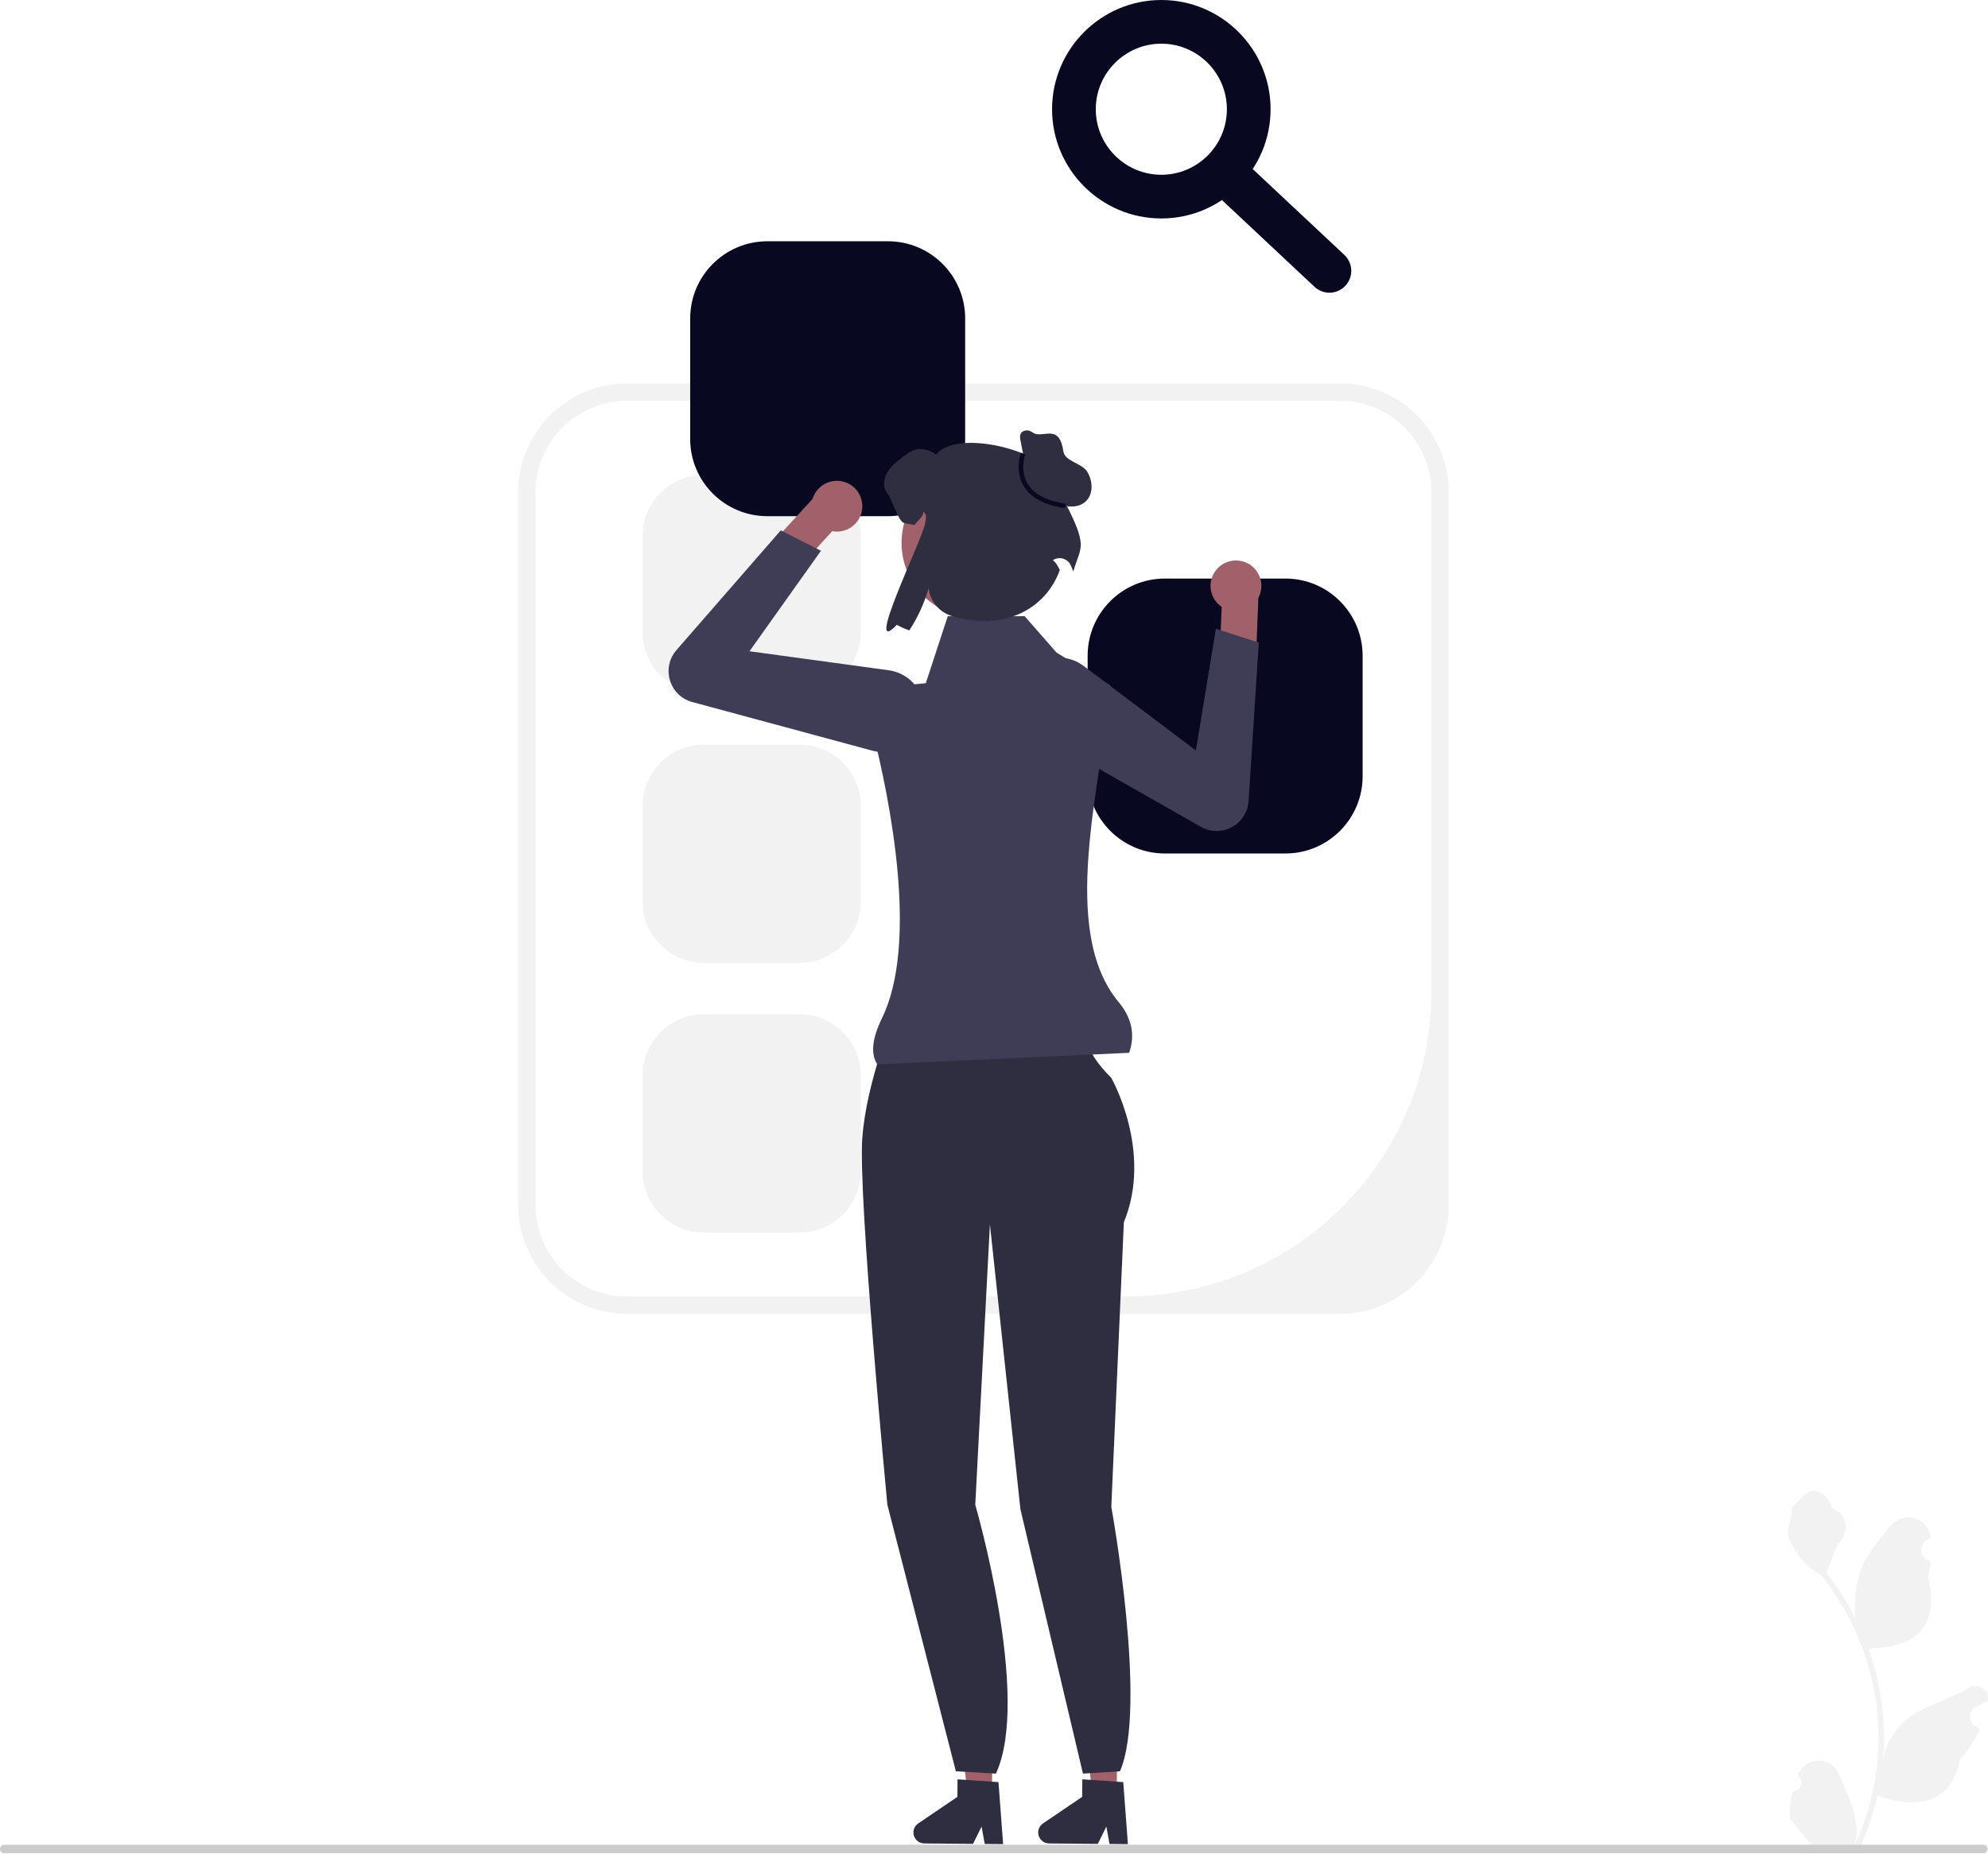
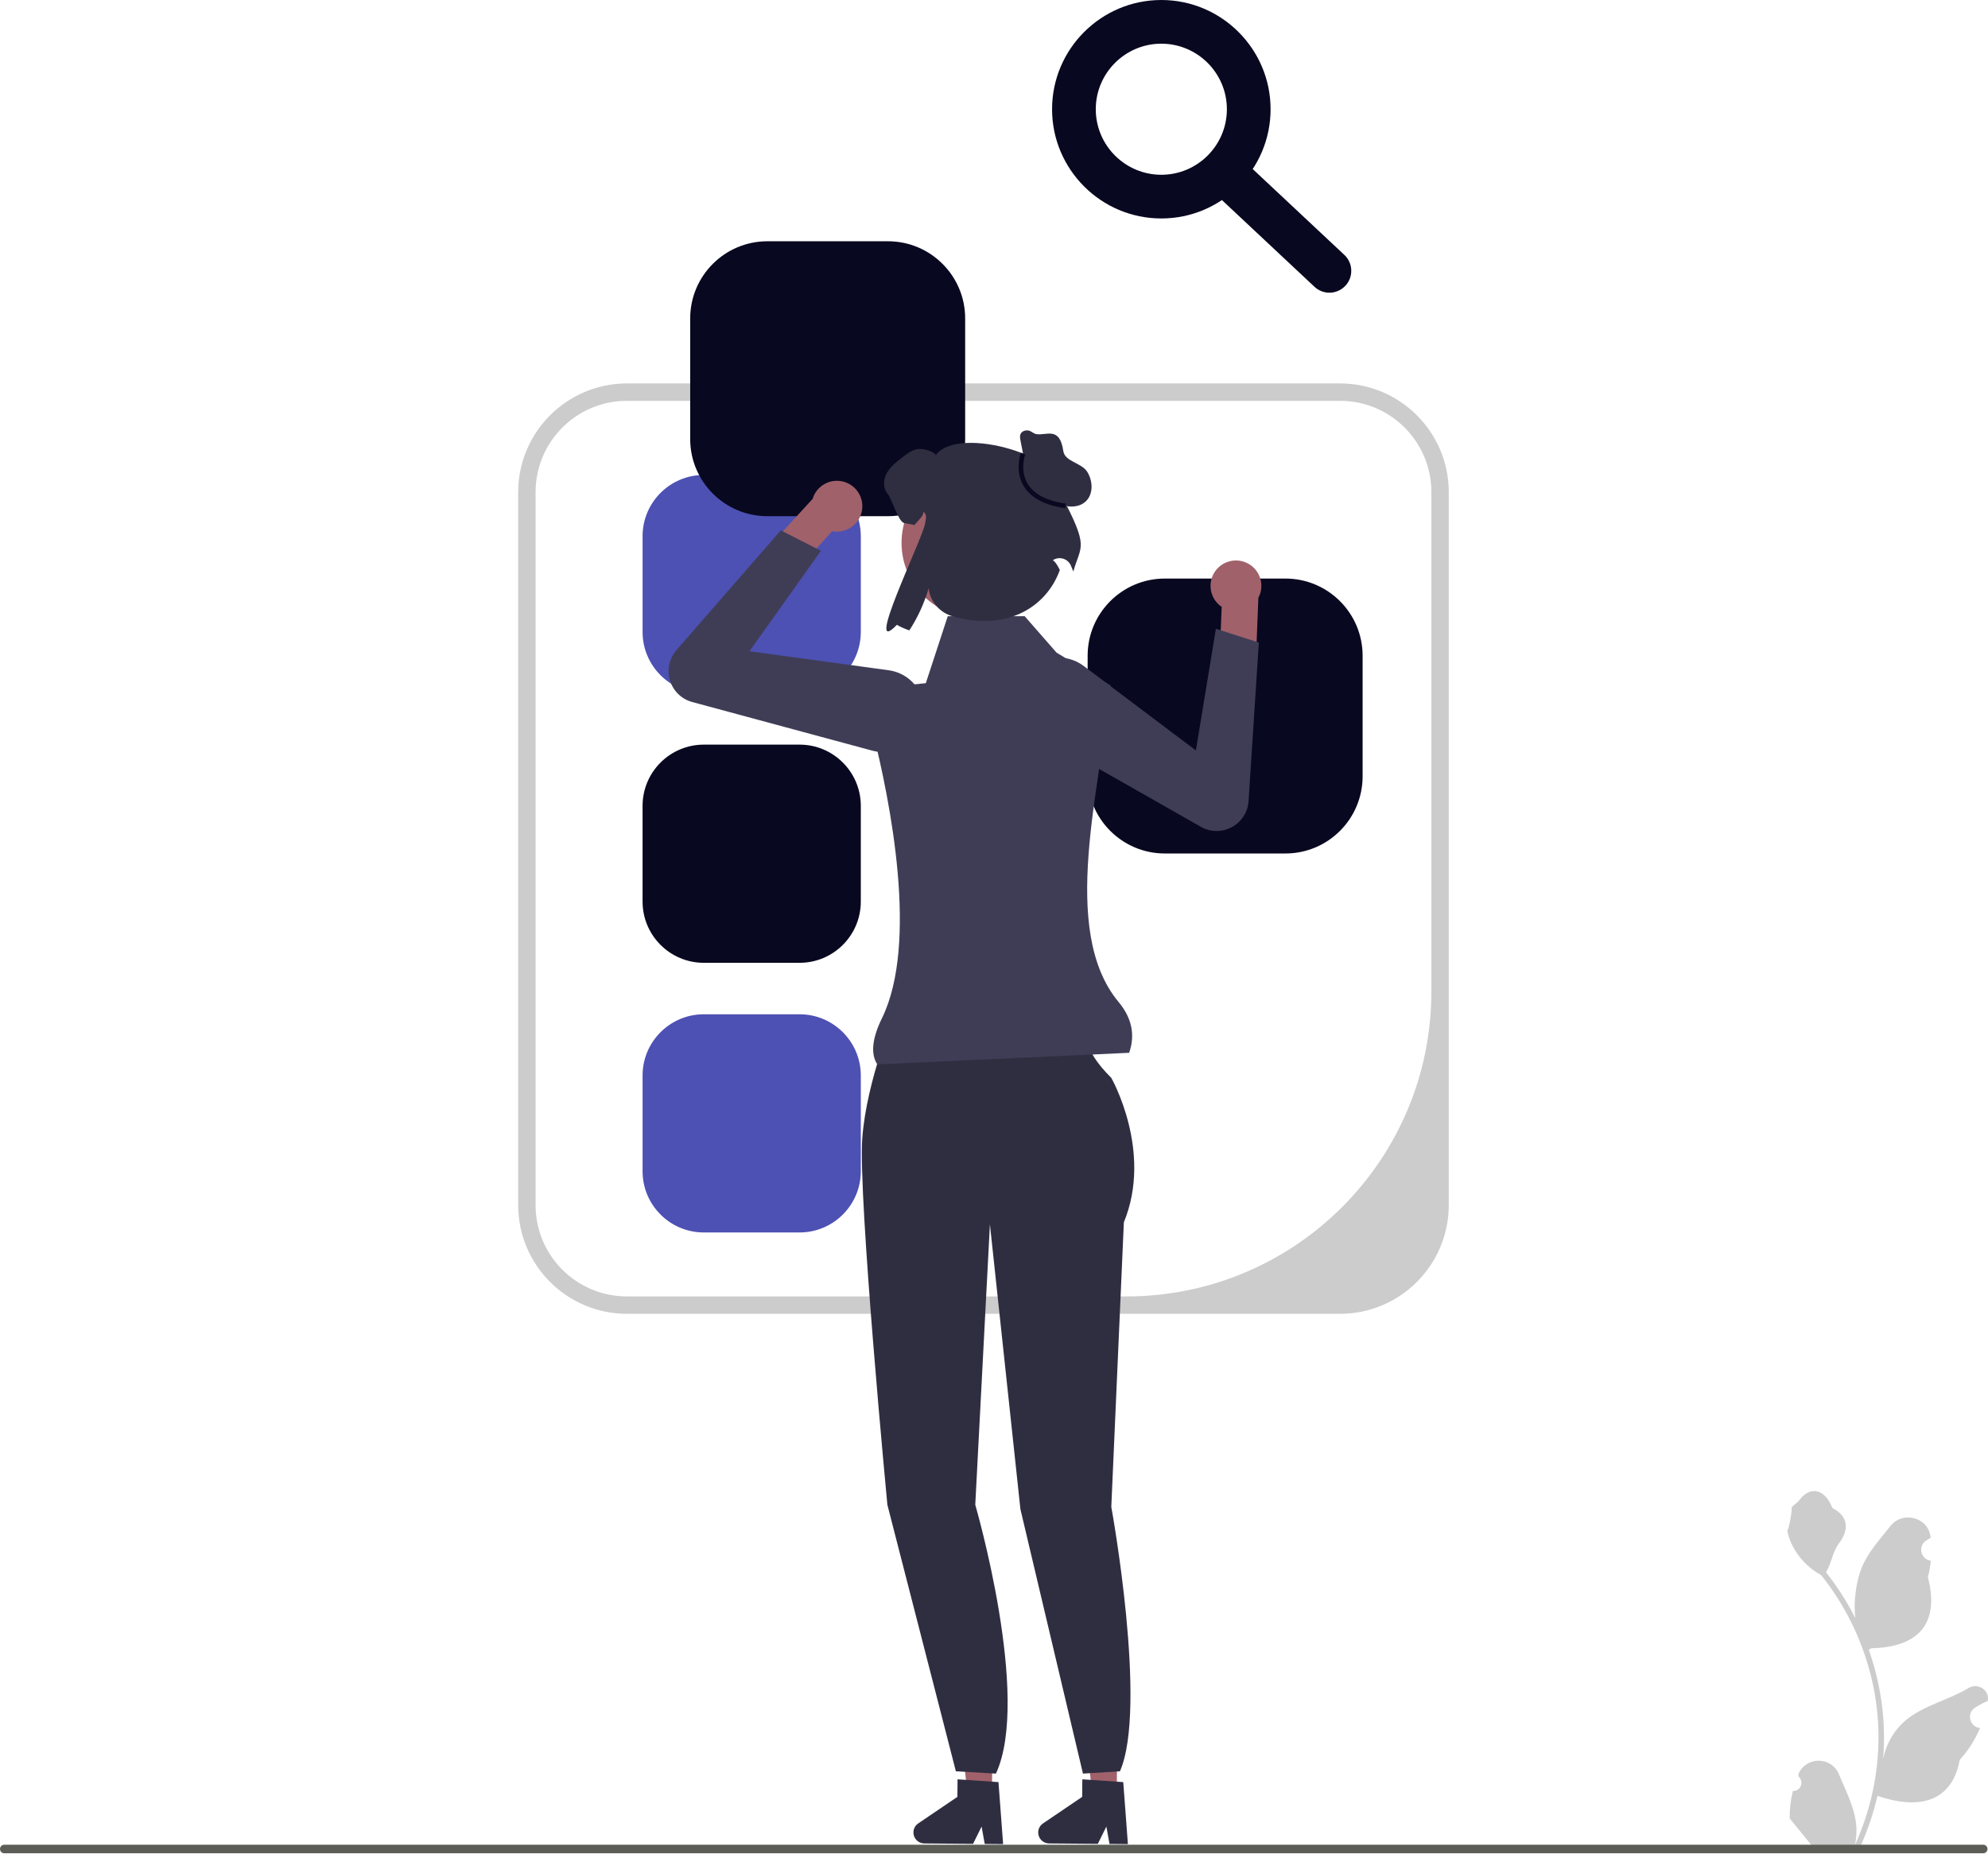
<svg xmlns="http://www.w3.org/2000/svg" width="552.81" height="515.459" viewBox="0 0 552.81 515.459">
-   <path d="M372.633,365.415H174.325c-16.669,0-30.23-13.561-30.23-30.23V136.877c0-16.669,13.561-30.23,30.23-30.23h198.308c16.669,0,30.23,13.561,30.23,30.23v198.308c0,16.669-13.561,30.23-30.23,30.23ZM174.325,111.484c-14.024,0-25.393,11.369-25.393,25.393v198.308c0,14.024,11.369,25.393,25.393,25.393h138.91c46.829,0,84.791-37.962,84.791-84.791V136.877c0-14.024-11.369-25.393-25.393-25.393H174.325Z" fill="#f2f2f2" />
-   <path d="M195.704,132.106c-9.386,0-17.021,7.635-17.021,17.021v26.642c0,9.386,7.635,17.021,17.021,17.021h26.642c9.386,0,17.021-7.635,17.021-17.021v-26.642c0-9.386-7.635-17.021-17.021-17.021h-26.642Z" fill="#f2f2f2" />
-   <path d="M195.704,207.106c-9.386,0-17.021,7.635-17.021,17.021v26.642c0,9.386,7.635,17.021,17.021,17.021h26.642c9.386,0,17.021-7.635,17.021-17.021v-26.642c0-9.386-7.635-17.021-17.021-17.021h-26.642Z" fill="#f2f2f2" />
-   <path d="M195.704,282.106c-9.386,0-17.021,7.635-17.021,17.021v26.642c0,9.386,7.635,17.021,17.021,17.021h26.642c9.386,0,17.021-7.635,17.021-17.021v-26.642c0-9.386-7.635-17.021-17.021-17.021h-26.642Z" fill="#f2f2f2" />
+   <path d="M372.633,365.415H174.325c-16.669,0-30.23-13.561-30.23-30.23V136.877c0-16.669,13.561-30.23,30.23-30.23h198.308c16.669,0,30.23,13.561,30.23,30.23v198.308c0,16.669-13.561,30.23-30.23,30.23ZM174.325,111.484c-14.024,0-25.393,11.369-25.393,25.393v198.308c0,14.024,11.369,25.393,25.393,25.393h138.91c46.829,0,84.791-37.962,84.791-84.791V136.877c0-14.024-11.369-25.393-25.393-25.393H174.325Z" fill="#ccc" />
+   <path d="M195.704,132.106c-9.386,0-17.021,7.635-17.021,17.021v26.642c0,9.386,7.635,17.021,17.021,17.021h26.642c9.386,0,17.021-7.635,17.021-17.021v-26.642c0-9.386-7.635-17.021-17.021-17.021h-26.642Z" fill="#4D51B3" />
+   <path d="M195.704,207.106c-9.386,0-17.021,7.635-17.021,17.021v26.642c0,9.386,7.635,17.021,17.021,17.021h26.642c9.386,0,17.021-7.635,17.021-17.021v-26.642c0-9.386-7.635-17.021-17.021-17.021h-26.642Z" fill="#080820" />
+   <path d="M195.704,282.106c-9.386,0-17.021,7.635-17.021,17.021v26.642c0,9.386,7.635,17.021,17.021,17.021h26.642c9.386,0,17.021-7.635,17.021-17.021v-26.642c0-9.386-7.635-17.021-17.021-17.021h-26.642Z" fill="#4D51B3" />
  <g>
    <path d="M213.371,67.106c-11.826,0-21.447,9.621-21.447,21.447v33.569c0,11.826,9.621,21.447,21.447,21.447h33.569c11.826,0,21.447-9.621,21.447-21.447v-33.569c0-11.826-9.621-21.447-21.447-21.447h-33.569Z" fill="#080820" />
    <path d="M323.89,160.919c-11.826,0-21.447,9.621-21.447,21.447v33.569c0,11.826,9.621,21.447,21.447,21.447h33.569c11.826,0,21.447-9.621,21.447-21.447v-33.569c0-11.826-9.621-21.447-21.447-21.447h-33.569Z" fill="#080820" />
    <g>
      <polygon points="275.842 498.808 269.023 498.75 266.004 471.833 276.069 471.917 275.842 498.808" fill="#a0616a" />
      <path d="M253.998,509.652c-.015,1.679,1.338,3.06,3.023,3.076l13.559,.113,2.374-4.811,.872,4.836,5.116,.046-1.292-17.248-1.78-.118-7.26-.5-2.342-.157-.041,4.88-10.892,7.388c-.829,.563-1.328,1.495-1.336,2.496Z" fill="#2f2e41" />
    </g>
    <g>
      <polygon points="310.54 498.808 303.72 498.75 300.702 471.833 310.767 471.917 310.54 498.808" fill="#a0616a" />
      <path d="M288.696,509.652c-.015,1.679,1.338,3.06,3.023,3.076l13.559,.113,2.374-4.811,.872,4.836,5.116,.046-1.292-17.248-1.78-.118-7.26-.5-2.342-.157-.041,4.88-10.892,7.388c-.829,.563-1.328,1.495-1.336,2.496Z" fill="#2f2e41" />
    </g>
    <path d="M249.081,281.178l27.643,.873,26.189,5.82s-2.619,3.201,6.111,11.93c0,0,11.639,20.369,3.492,40.156l-3.492,79.148s10.181,55.794,2.402,73.551l-10.281,.643-17.396-73.55-8.479-79.209-4.074,77.984s15.585,53.527,5.744,74.776l-11.135-.643-19.052-74.133s-8.148-85.549-6.984-101.844c1.164-16.295,9.311-35.5,9.311-35.5Z" fill="#2f2e41" />
    <g>
      <path d="M341.914,156.113c-3.779,.978-6.049,4.835-5.071,8.614,.448,1.732,1.505,3.14,2.877,4.071l-0,.01-.536,12.985,9.937,4.598,.793-19.981-.069,.002c.862-1.535,1.159-3.389,.683-5.228-.978-3.779-4.835-6.049-8.614-5.071Z" fill="#a0616a" />
      <path d="M286.378,202.455c-2.087-2.069-3.298-4.874-3.344-7.925-.061-4.092,1.99-7.807,5.486-9.935,4.026-2.452,9.06-2.204,12.825,.631l31.203,23.494,5.56-33.844,11.937,3.843-2.848,44.07c-.199,3.083-1.942,5.798-4.661,7.264-2.719,1.466-5.945,1.429-8.63-.098l-45.093-25.655c-.906-.515-1.722-1.137-2.435-1.844Z" fill="#3f3d56" />
    </g>
    <g>
      <path d="M238.799,137.182c1.995,3.355,.892,7.693-2.464,9.687-1.538,.914-3.28,1.171-4.91,.865l-.007,.007-8.761,9.599-10.294-3.73,13.505-14.748,.048,.05c.469-1.697,1.563-3.223,3.196-4.194,3.355-1.995,7.693-.892,9.687,2.464Z" fill="#a0616a" />
      <path d="M242.584,208.787l-50.085-13.529c-2.982-.806-5.299-3.051-6.198-6.006-.899-2.955-.224-6.111,1.805-8.44l29.005-33.301,11.182,5.675-19.88,27.949,38.699,5.285c4.67,.638,8.419,4.006,9.552,8.581,.984,3.973-.175,8.054-3.099,10.918-2.18,2.134-5.015,3.274-7.954,3.274-1.004,0-2.021-.133-3.027-.405Z" fill="#3f3d56" />
    </g>
    <path d="M313.989,292.822l-70.038,3.213c-1.924-2.921-1.403-7.313,1.291-12.814,10.171-20.767,2.447-60.055-2.75-80.512-1.458-5.74,2.456-11.446,8.349-12.035l6.604-.66,6.104-18.634h21.379l8.869,10.133,15.052,9.144c-2.74,28.221-14.414,68.071,2.217,88.055,3.637,4.371,4.669,9.097,2.923,14.111Z" fill="#3f3d56" />
    <circle cx="271.519" cy="150.987" r="20.824" fill="#a0616a" />
    <path d="M295.082,137.658c2.897-10.563-28.679-19.621-34.815-11.114-.853-1.209-4.007-1.944-5.453-1.573-1.447,.371-2.664,1.298-3.851,2.196-1.632,1.254-3.324,2.552-4.326,4.355-1.009,1.796-1.165,4.244,.193,5.802,1.076,1.239,2.966,7.823,4.584,8.15,1.128,.23,2.077,.415,2.894,.549,.727-1.061,2.581-2.394,2.448-3.677,1.098,.727,.697,2.006,.476,3.314-.737,4.354-17.346,38.055-7.833,28.124,.942,.556,2.107,1.076,3.45,1.551,2.278-3.435,4.147-7.486,5.379-11.723l.009,.078c.424,3.682,3.115,6.703,6.674,7.734,14.279,4.137,25.83-1.933,29.803-12.88-1.455-2.953-2.088-2.632-1.958-2.72,1.816-1.224,4.311-.423,5.092,1.622,.23,.603,.439,1.118,.62,1.506,2.07-7.405,4.532-6.336-3.385-21.294Z" fill="#2f2e41" />
    <path d="M285.231,129.994l-1.459-7.457c-.123-.627-.239-1.307,.044-1.88,.363-.736,1.297-1.041,2.109-.924,.812,.117,1.42,.859,2.228,1.002,2.81,.497,6.524-2.279,7.531,4.742,.42,2.927,5.091,3.237,6.651,5.749,1.56,2.512,1.751,6.139-.377,8.191-1.7,1.639-4.431,1.828-6.639,.991-2.208-.837-3.981-2.529-5.529-4.312s-2.95-3.714-4.736-5.259" fill="#2f2e41" />
    <path d="M296.195,141.336c-5.698-.796-9.582-2.868-11.544-6.159-2.568-4.307-.848-9.05-.773-9.25l1.204,.448c-.016,.044-1.576,4.385,.68,8.156,1.755,2.933,5.325,4.795,10.611,5.533l-.178,1.273Z" fill="#080820" />
  </g>
  <path d="M322.934,60.762c-16.751,0-30.381-13.63-30.381-30.381S306.183,0,322.934,0s30.381,13.63,30.381,30.381-13.63,30.381-30.381,30.381Zm0-48.61c-10.052,0-18.229,8.177-18.229,18.229s8.177,18.229,18.229,18.229,18.229-8.177,18.229-18.229-8.177-18.229-18.229-18.229Z" fill="#080820" />
  <path d="M369.677,81.409c-1.489,0-2.982-.543-4.154-1.644l-28.515-26.723c-2.451-2.293-2.575-6.139-.279-8.586,2.29-2.457,6.136-2.578,8.586-.279l28.515,26.723c2.451,2.293,2.575,6.139,.279,8.586-1.196,1.279-2.813,1.923-4.433,1.923Z" fill="#080820" />
  <g>
-     <path d="M498.551,498.126c2.066,.129,3.208-2.437,1.645-3.933l-.155-.618c.02-.05,.041-.099,.062-.148,2.089-4.982,9.17-4.947,11.241,.042,1.839,4.428,4.179,8.864,4.756,13.546,.258,2.067,.142,4.172-.316,6.2,4.308-9.411,6.575-19.687,6.575-30.021,0-2.597-.142-5.193-.433-7.783-.239-2.119-.568-4.224-.995-6.31-2.306-11.277-7.299-22.018-14.5-30.99-3.462-1.892-6.349-4.851-8.093-8.397-.626-1.279-1.117-2.655-1.35-4.056,.394,.052,1.486-5.949,1.188-6.317,.549-.833,1.532-1.247,2.131-2.06,2.982-4.043,7.091-3.337,9.236,2.157,4.582,2.313,4.627,6.148,1.815,9.837-1.789,2.347-2.035,5.522-3.604,8.035,.162,.207,.329,.407,.491,.614,2.961,3.798,5.522,7.88,7.681,12.169-.61-4.766,.291-10.508,1.826-14.21,1.748-4.217,5.025-7.769,7.91-11.415,3.466-4.379,10.573-2.468,11.184,3.083,.006,.054,.012,.107,.017,.161-.429,.242-.848,.499-1.259,.77-2.339,1.547-1.531,5.174,1.241,5.602l.063,.01c-.155,1.544-.42,3.074-.807,4.579,3.702,14.316-4.29,19.53-15.701,19.764-.252,.129-.497,.258-.749,.381,1.156,3.255,2.08,6.594,2.764,9.979,.614,2.99,1.04,6.013,1.279,9.049,.297,3.83,.271,7.68-.052,11.503l.019-.136c.82-4.211,3.107-8.145,6.427-10.87,4.946-4.063,11.933-5.559,17.268-8.824,2.568-1.572,5.859,.459,5.411,3.437l-.022,.143c-.794,.323-1.569,.698-2.319,1.117-.429,.242-.848,.499-1.259,.77-2.339,1.547-1.531,5.174,1.241,5.602l.063,.01c.045,.006,.084,.013,.129,.019-1.363,3.236-3.262,6.239-5.639,8.829-2.315,12.497-12.256,13.683-22.89,10.044h-.006c-1.163,5.064-2.861,10.011-5.044,14.726h-18.02c-.065-.2-.123-.407-.181-.607,1.666,.103,3.346,.006,4.986-.297-1.337-1.641-2.674-3.294-4.011-4.935-.032-.032-.058-.065-.084-.097-.678-.84-1.363-1.673-2.041-2.512l-0-.001c-.042-2.578,.267-5.147,.879-7.64l.001-0Z" fill="#f2f2f2" />
-     <path d="M0,514.269c0,.66,.53,1.19,1.19,1.19H551.48c.66,0,1.19-.53,1.19-1.19,0-.66-.53-1.19-1.19-1.19H1.19c-.66,0-1.19,.53-1.19,1.19Z" fill="#ccc" />
+     <path d="M498.551,498.126c2.066,.129,3.208-2.437,1.645-3.933l-.155-.618c.02-.05,.041-.099,.062-.148,2.089-4.982,9.17-4.947,11.241,.042,1.839,4.428,4.179,8.864,4.756,13.546,.258,2.067,.142,4.172-.316,6.2,4.308-9.411,6.575-19.687,6.575-30.021,0-2.597-.142-5.193-.433-7.783-.239-2.119-.568-4.224-.995-6.31-2.306-11.277-7.299-22.018-14.5-30.99-3.462-1.892-6.349-4.851-8.093-8.397-.626-1.279-1.117-2.655-1.35-4.056,.394,.052,1.486-5.949,1.188-6.317,.549-.833,1.532-1.247,2.131-2.06,2.982-4.043,7.091-3.337,9.236,2.157,4.582,2.313,4.627,6.148,1.815,9.837-1.789,2.347-2.035,5.522-3.604,8.035,.162,.207,.329,.407,.491,.614,2.961,3.798,5.522,7.88,7.681,12.169-.61-4.766,.291-10.508,1.826-14.21,1.748-4.217,5.025-7.769,7.91-11.415,3.466-4.379,10.573-2.468,11.184,3.083,.006,.054,.012,.107,.017,.161-.429,.242-.848,.499-1.259,.77-2.339,1.547-1.531,5.174,1.241,5.602l.063,.01c-.155,1.544-.42,3.074-.807,4.579,3.702,14.316-4.29,19.53-15.701,19.764-.252,.129-.497,.258-.749,.381,1.156,3.255,2.08,6.594,2.764,9.979,.614,2.99,1.04,6.013,1.279,9.049,.297,3.83,.271,7.68-.052,11.503l.019-.136c.82-4.211,3.107-8.145,6.427-10.87,4.946-4.063,11.933-5.559,17.268-8.824,2.568-1.572,5.859,.459,5.411,3.437l-.022,.143c-.794,.323-1.569,.698-2.319,1.117-.429,.242-.848,.499-1.259,.77-2.339,1.547-1.531,5.174,1.241,5.602l.063,.01c.045,.006,.084,.013,.129,.019-1.363,3.236-3.262,6.239-5.639,8.829-2.315,12.497-12.256,13.683-22.89,10.044h-.006c-1.163,5.064-2.861,10.011-5.044,14.726h-18.02c-.065-.2-.123-.407-.181-.607,1.666,.103,3.346,.006,4.986-.297-1.337-1.641-2.674-3.294-4.011-4.935-.032-.032-.058-.065-.084-.097-.678-.84-1.363-1.673-2.041-2.512l-0-.001c-.042-2.578,.267-5.147,.879-7.64l.001-0Z" fill="#ccc" />
+     <path d="M0,514.269c0,.66,.53,1.19,1.19,1.19H551.48c.66,0,1.19-.53,1.19-1.19,0-.66-.53-1.19-1.19-1.19H1.19c-.66,0-1.19,.53-1.19,1.19Z" fill="#5D5D58" />
  </g>
</svg>
